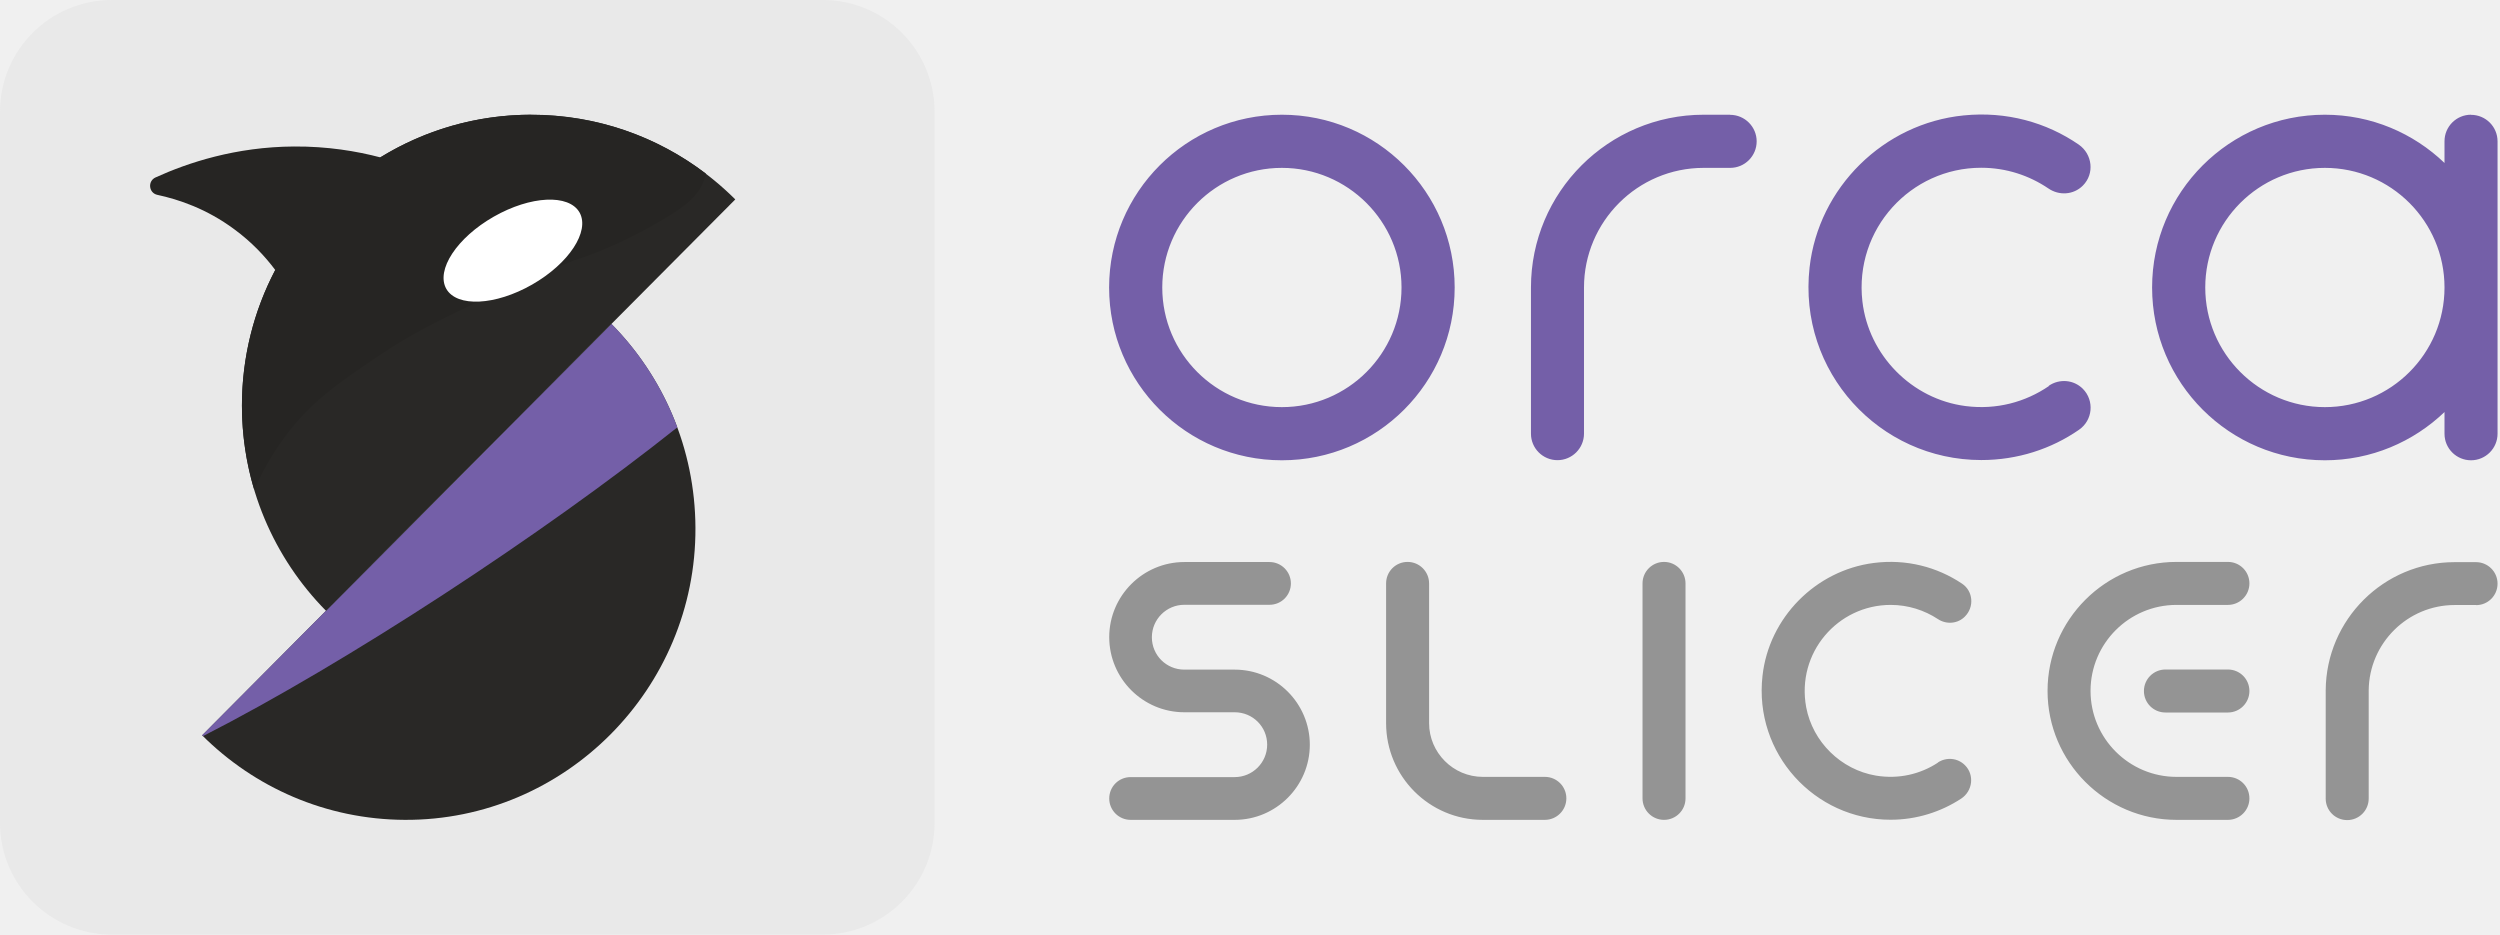
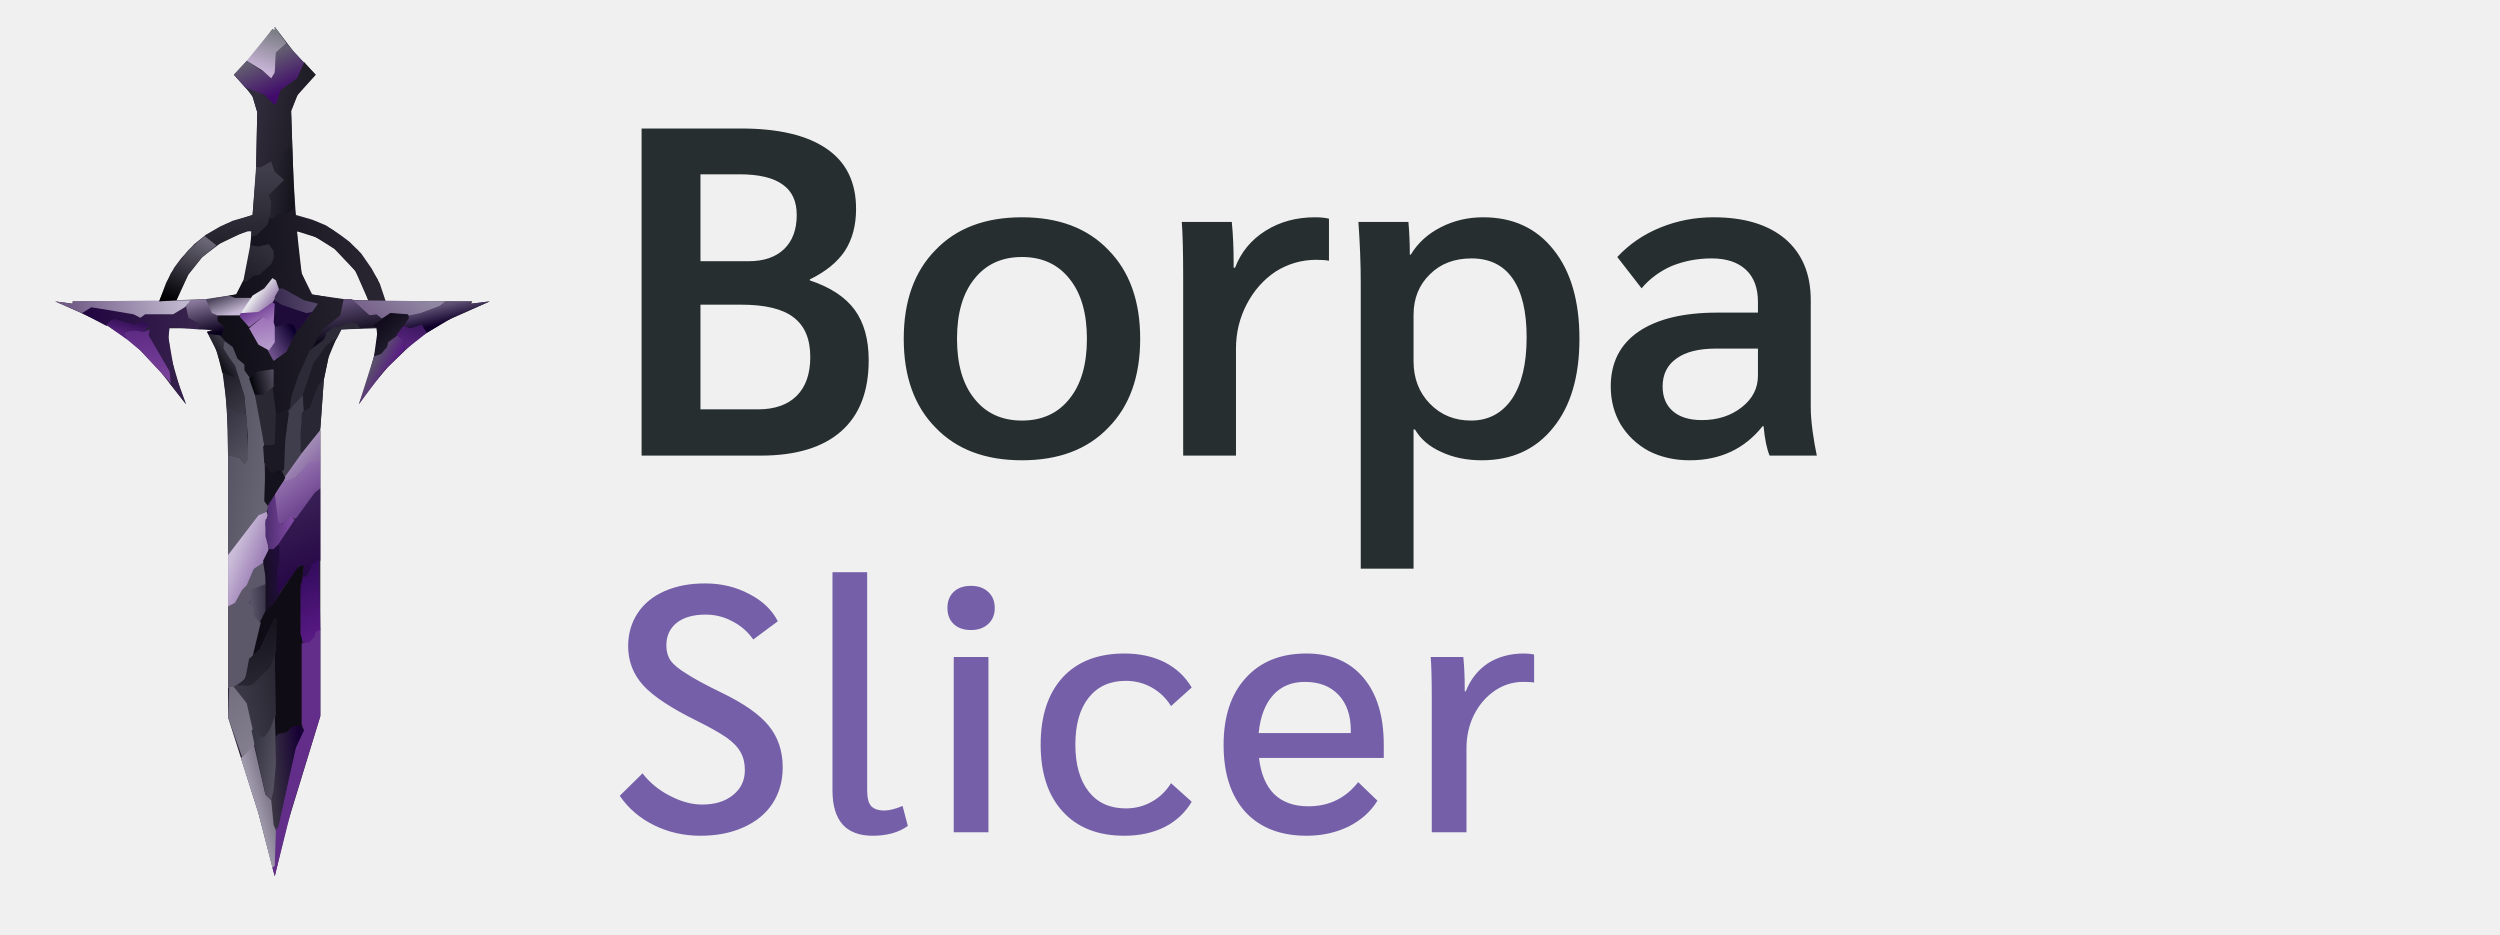
- <svg xmlns="http://www.w3.org/2000/svg" id="a" width="214" height="80" viewBox="0 0 214 80">
-   <g id="b">
-     <g id="c">
-       <rect width="80" height="80" rx="9.57" ry="9.57" style="fill:#e9e9e9;" />
-     </g>
+ <svg xmlns="http://www.w3.org/2000/svg" width="214" height="80" viewBox="0 0 214 80">
+   <defs>
+     <linearGradient id="h0" gradientUnits="userSpaceOnUse" x1="546" y1="460" x2="301" y2="486">
+       <stop offset="0" style="stop-color:#282531" />
+       <stop offset="1" style="stop-color:#110F18" />
+     </linearGradient>
+     <linearGradient id="h1" gradientUnits="userSpaceOnUse" x1="365" y1="765" x2="284" y2="753">
+       <stop offset="0" style="stop-color:#666372" />
+       <stop offset="1" style="stop-color:#545260" />
+     </linearGradient>
+     <linearGradient id="h2" gradientUnits="userSpaceOnUse" x1="344" y1="156" x2="422" y2="169">
+       <stop offset="0" style="stop-color:#312C3C" />
+       <stop offset="1" style="stop-color:#1F1D26" />
+     </linearGradient>
+     <linearGradient id="h3" gradientUnits="userSpaceOnUse" x1="403" y1="833" x2="445" y2="938">
+       <stop offset="0" style="stop-color:#371E53" />
+       <stop offset="1" style="stop-color:#270947" />
+     </linearGradient>
+     <linearGradient id="h4" gradientUnits="userSpaceOnUse" x1="237" y1="527" x2="68" y2="528">
+       <stop offset="0" style="stop-color:#37234C" />
+       <stop offset="1" style="stop-color:#230742" />
+     </linearGradient>
+     <linearGradient id="h5" gradientUnits="userSpaceOnUse" x1="342" y1="370" x2="342" y2="248">
+       <stop offset="0" style="stop-color:#25242D" />
+       <stop offset="1" style="stop-color:#403E4B" />
+     </linearGradient>
+     <linearGradient id="h6" gradientUnits="userSpaceOnUse" x1="311" y1="905" x2="355" y2="923">
+       <stop offset="0" style="stop-color:#CABCD8" />
+       <stop offset="1" style="stop-color:#9F82B8" />
+     </linearGradient>
+     <linearGradient id="h7" gradientUnits="userSpaceOnUse" x1="363" y1="58" x2="390" y2="119">
+       <stop offset="0" style="stop-color:#625C70" />
+       <stop offset="1" style="stop-color:#410B6B" />
+     </linearGradient>
+     <linearGradient id="h8" gradientUnits="userSpaceOnUse" x1="404" y1="783" x2="435" y2="824">
+       <stop offset="0" style="stop-color:#8E6BAA" />
+       <stop offset="1" style="stop-color:#704791" />
+     </linearGradient>
+     <linearGradient id="h9" gradientUnits="userSpaceOnUse" x1="327" y1="1165" x2="388" y2="1153">
+       <stop offset="0" style="stop-color:#3A3845" />
+       <stop offset="1" style="stop-color:#2A2833" />
+     </linearGradient>
+     <linearGradient id="h10" gradientUnits="userSpaceOnUse" x1="371" y1="1277" x2="427" y2="1272">
+       <stop offset="0" style="stop-color:#393542" />
+       <stop offset="1" style="stop-color:#170035" />
+     </linearGradient>
+     <linearGradient id="h11" gradientUnits="userSpaceOnUse" x1="345" y1="1332" x2="367" y2="1326">
+       <stop offset="0" style="stop-color:#A09BAC" />
+       <stop offset="1" style="stop-color:#837D8F" />
+     </linearGradient>
+     <linearGradient id="h12" gradientUnits="userSpaceOnUse" x1="464" y1="1039" x2="420" y2="944">
+       <stop offset="0" style="stop-color:#571982" />
+       <stop offset="1" style="stop-color:#350C60" />
+     </linearGradient>
+     <linearGradient id="h13" gradientUnits="userSpaceOnUse" x1="220" y1="467" x2="34" y2="506">
+       <stop offset="0" style="stop-color:#C0B8CE" />
+       <stop offset="1" style="stop-color:#725C88" />
+     </linearGradient>
+     <linearGradient id="h14" gradientUnits="userSpaceOnUse" x1="376" y1="273" x2="414" y2="278">
+       <stop offset="0" style="stop-color:#26242F" />
+       <stop offset="1" style="stop-color:#15141C" />
+     </linearGradient>
+     <linearGradient id="h15" gradientUnits="userSpaceOnUse" x1="250" y1="367" x2="204" y2="474">
+       <stop offset="0" style="stop-color:#6A6676" />
+       <stop offset="1" style="stop-color:#000003" />
+     </linearGradient>
+     <linearGradient id="h16" gradientUnits="userSpaceOnUse" x1="348" y1="1232" x2="291" y2="1156">
+       <stop offset="0" style="stop-color:#837E8E" />
+       <stop offset="1" style="stop-color:#74707F" />
+     </linearGradient>
+     <linearGradient id="h17" gradientUnits="userSpaceOnUse" x1="660" y1="484" x2="667" y2="515">
+       <stop offset="0" style="stop-color:#605175" />
+       <stop offset="1" style="stop-color:#0E002A" />
+     </linearGradient>
+     <linearGradient id="h18" gradientUnits="userSpaceOnUse" x1="384" y1="1260" x2="342" y2="1253">
+       <stop offset="0" style="stop-color:#54505F" />
+       <stop offset="1" style="stop-color:#373643" />
+     </linearGradient>
+     <linearGradient id="h19" gradientUnits="userSpaceOnUse" x1="614" y1="449" x2="566" y2="513">
+       <stop offset="0" style="stop-color:#9189A3" />
+       <stop offset="1" style="stop-color:#79648C" />
+     </linearGradient>
+     <linearGradient id="h20" gradientUnits="userSpaceOnUse" x1="361" y1="1128" x2="353" y2="1033">
+       <stop offset="0" style="stop-color:#272631" />
+       <stop offset="1" style="stop-color:#16141D" />
+     </linearGradient>
+     <linearGradient id="h21" gradientUnits="userSpaceOnUse" x1="341" y1="730" x2="291" y2="679">
+       <stop offset="0" style="stop-color:#52505D" />
+       <stop offset="1" style="stop-color:#383644" />
+     </linearGradient>
+     <linearGradient id="h22" gradientUnits="userSpaceOnUse" x1="504" y1="477" x2="515" y2="533">
+       <stop offset="0" style="stop-color:#5D4B73" />
+       <stop offset="1" style="stop-color:#0E0A1A" />
+     </linearGradient>
+     <linearGradient id="h23" gradientUnits="userSpaceOnUse" x1="380" y1="16" x2="358" y2="80">
+       <stop offset="0" style="stop-color:#7D7F87" />
+       <stop offset="1" style="stop-color:#C8B4D7" />
+     </linearGradient>
+     <linearGradient id="h24" gradientUnits="userSpaceOnUse" x1="582" y1="589" x2="554" y2="574">
+       <stop offset="0" style="stop-color:#591C84" />
+       <stop offset="1" style="stop-color:#5A4F6D" />
+     </linearGradient>
+     <linearGradient id="h25" gradientUnits="userSpaceOnUse" x1="253" y1="474" x2="267" y2="533">
+       <stop offset="0" style="stop-color:#89789C" />
+       <stop offset="1" style="stop-color:#09001B" />
+     </linearGradient>
+     <linearGradient id="h26" gradientUnits="userSpaceOnUse" x1="586" y1="537" x2="561" y2="512">
+       <stop offset="0" style="stop-color:#1E1A29" />
+       <stop offset="1" style="stop-color:#100C1B" />
+     </linearGradient>
+     <linearGradient id="h27" gradientUnits="userSpaceOnUse" x1="163" y1="604" x2="163" y2="528">
+       <stop offset="0" style="stop-color:#78419A" />
+       <stop offset="1" style="stop-color:#5E2B84" />
+     </linearGradient>
+     <linearGradient id="h28" gradientUnits="userSpaceOnUse" x1="388" y1="945" x2="363" y2="947">
+       <stop offset="0" style="stop-color:#210D3C" />
+       <stop offset="1" style="stop-color:#170F24" />
+     </linearGradient>
+     <linearGradient id="h29" gradientUnits="userSpaceOnUse" x1="369" y1="385" x2="333" y2="433">
+       <stop offset="0" style="stop-color:#312F3A" />
+       <stop offset="1" style="stop-color:#22202A" />
+     </linearGradient>
+     <linearGradient id="h30" gradientUnits="userSpaceOnUse" x1="407" y1="860" x2="367" y2="860">
+       <stop offset="0" style="stop-color:#7D48A0" />
+       <stop offset="1" style="stop-color:#502E73" />
+     </linearGradient>
+     <linearGradient id="h31" gradientUnits="userSpaceOnUse" x1="331" y1="658" x2="291" y2="610">
+       <stop offset="0" style="stop-color:#3B3845" />
+       <stop offset="1" style="stop-color:#212029" />
+     </linearGradient>
+     <linearGradient id="h32" gradientUnits="userSpaceOnUse" x1="305" y1="498" x2="292" y2="465">
+       <stop offset="0" style="stop-color:#C6B9D5" />
+       <stop offset="1" style="stop-color:#4B455B" />
+     </linearGradient>
+     <linearGradient id="h33" gradientUnits="userSpaceOnUse" x1="426" y1="733" x2="446" y2="752">
+       <stop offset="0" style="stop-color:#A28DB6" />
+       <stop offset="1" style="stop-color:#8F71A8" />
+     </linearGradient>
+     <linearGradient id="h34" gradientUnits="userSpaceOnUse" x1="348" y1="463" x2="371" y2="480">
+       <stop offset="0" style="stop-color:#E8E8EC" />
+       <stop offset="1" style="stop-color:#9F87B3" />
+     </linearGradient>
+     <linearGradient id="h35" gradientUnits="userSpaceOnUse" x1="369" y1="557" x2="415" y2="529">
+       <stop offset="0" style="stop-color:#6E518B" />
+       <stop offset="1" style="stop-color:#0D002D" />
+     </linearGradient>
+     <linearGradient id="h36" gradientUnits="userSpaceOnUse" x1="366" y1="554" x2="358" y2="509">
+       <stop offset="0" style="stop-color:#B59ACB" />
+       <stop offset="1" style="stop-color:#A075BB" />
+     </linearGradient>
+     <linearGradient id="h37" gradientUnits="userSpaceOnUse" x1="446" y1="474" x2="385" y2="479">
+       <stop offset="0" style="stop-color:#544669" />
+       <stop offset="1" style="stop-color:#3B2C52" />
+     </linearGradient>
+     <linearGradient id="h38" gradientUnits="userSpaceOnUse" x1="303" y1="562" x2="282" y2="577">
+       <stop offset="0" style="stop-color:#383642" />
+       <stop offset="1" style="stop-color:#121219" />
+     </linearGradient>
+     <linearGradient id="h39" gradientUnits="userSpaceOnUse" x1="379" y1="609" x2="342" y2="618">
+       <stop offset="0" style="stop-color:#504A5B" />
+       <stop offset="1" style="stop-color:#07080E" />
+     </linearGradient>
+     <linearGradient id="h40" gradientUnits="userSpaceOnUse" x1="341" y1="990" x2="364" y2="989">
+       <stop offset="0" style="stop-color:#595367" />
+       <stop offset="1" style="stop-color:#3B3549" />
+     </linearGradient>
+     <linearGradient id="h41" gradientUnits="userSpaceOnUse" x1="607" y1="554" x2="620" y2="516">
+       <stop offset="0" style="stop-color:#58237F" />
+       <stop offset="1" style="stop-color:#3E1861" />
+     </linearGradient>
+     <linearGradient id="h42" gradientUnits="userSpaceOnUse" x1="361" y1="515" x2="346" y2="488">
+       <stop offset="0" style="stop-color:#A177BB" />
+       <stop offset="1" style="stop-color:#6F3E94" />
+     </linearGradient>
+     <linearGradient id="h43" gradientUnits="userSpaceOnUse" x1="123" y1="534" x2="130" y2="508">
+       <stop offset="0" style="stop-color:#592280" />
+       <stop offset="1" style="stop-color:#311052" />
+     </linearGradient>
+   </defs>
+   <g transform="matrix(0.05 0 0 0.05 4.52 2)">
+     <path d="M380,6 380,12 376,10 350,46 310,88 342,124 350,152 348,254 342,328 308,338 286,348 262,362 242,378 220,402 208,418 194,444 182,476 34,476 34,480 4,476 40,492 88,514 130,542 150,560 184,596 228,652 218,626 202,570 198,538 198,522 246,522 276,526 264,528 278,554 290,594 296,638 300,696 300,1002 302,1002 300,1006 300,1188 352,1352 380,1460 400,1376 458,1186 458,698 456,694 458,692 464,610 474,562 494,524 554,522 556,538 552,562 538,614 524,652 542,626 574,588 624,540 672,510 748,476 716,480 718,476 570,476 560,446 546,420 528,394 508,374 492,362 468,346 444,336 416,328 412,266 408,150 418,124 450,88 412,48ZM418,356 426,356 450,366 466,374 488,390 504,406 518,424 532,448 540,474 526,474 488,472 444,464 426,428 420,394ZM340,356 338,386 332,426 326,444 314,464 268,472 210,474 232,430 256,400 290,374 316,362 334,356Z" style="fill:#292133;fill-rule:evenodd" />
+     <path d="M414,314 398,328 386,324 378,332 372,332 350,362 340,364 338,382 352,384 370,380 376,390 376,408 354,430 344,430 332,440 326,440 314,464 302,466 312,472 338,470 378,438 388,454 398,456 430,476 452,478 438,504 416,526 400,562 378,576 370,560 354,550 338,520 320,498 286,498 280,504 282,510 294,520 288,536 310,558 316,574 326,584 328,594 338,608 350,598 378,594 376,622 382,670 406,660 422,604 440,564 462,526 490,504 498,488 498,472 442,464 426,428 418,356 450,366 482,386 518,424 540,474 568,474 556,438 522,388 480,354 452,340 416,330Z" style="fill:url(#h0);fill-rule:evenodd" />
+     <path d="M430,926 418,932 380,990 362,1006 350,1036 340,1074 342,1082 354,1072 380,1018 380,1188 382,1220 400,1214 410,1206 428,1204 426,964Z" style="fill:#0F0C16;fill-rule:evenodd" />
+     <path d="M294,544 290,556 312,586 328,638 334,706 332,748 328,754 320,744 300,738 300,910 352,842 366,836 370,826 364,818 362,722 352,654 338,608 328,594 328,584 316,574 308,554Z" style="fill:url(#h1);fill-rule:evenodd" />
+     <path d="M458,1036 448,1042 442,1056 426,1062 426,1200 430,1210 416,1240 384,1376 380,1384 380,1424 376,1446 380,1460 408,1348 458,1186Z" style="fill:#632D8A;fill-rule:evenodd" />
+     <path d="M430,66 416,94 388,114 380,138 352,116 330,108 342,126 350,152 348,246 360,244 404,214 410,212 408,150 420,120 450,88Z" style="fill:url(#h2);fill-rule:evenodd" />
+     <path d="M458,796 446,804 386,890 388,924 384,938 382,972 386,978 422,928 430,928 428,946 432,950 446,926 458,920Z" style="fill:url(#h3);fill-rule:evenodd" />
+     <path d="M360,922 342,934 330,962 322,970 310,992 300,996 300,1138 310,1136 328,1124 342,1084 356,1026 344,1012 346,1000 336,992 342,980 340,970 366,960Z" style="fill:#5C5769;fill-rule:evenodd" />
+     <path d="M228,652 208,596 198,538 200,520 250,524 252,514 232,504 228,484 198,498 158,498 150,502 138,496 66,486 50,496 92,518 102,508 140,516 156,512 166,518 164,534 198,596 200,616Z" style="fill:url(#h4);fill-rule:evenodd" />
+     <path d="M374,236 356,246 348,246 342,328 296,344 260,364 280,380 330,356 340,354 340,366 350,362 368,344 376,310 370,294 398,268 390,258 380,254Z" style="fill:url(#h5);fill-rule:evenodd" />
+     <path d="M366,836 352,842 300,910 300,998 312,992 324,970 332,962 344,934 362,922 370,906 364,856 368,842Z" style="fill:url(#h6);fill-rule:evenodd" />
+     <path d="M400,34 382,50 380,84 374,92 332,64 310,88 330,110 362,122 378,138 382,138 390,114 418,94 430,68Z" style="fill:url(#h7);fill-rule:evenodd" />
+     <path d="M458,746 438,750 416,778 396,782 380,804 380,836 384,852 388,858 400,854 408,846 416,848 448,804 458,796Z" style="fill:url(#h8);fill-rule:evenodd" />
+     <path d="M380,1076 370,1102 346,1128 336,1134 316,1132 310,1136 332,1166 340,1206 358,1224 362,1224 372,1210 382,1184Z" style="fill:url(#h9);fill-rule:evenodd" />
+     <path d="M424,1202 410,1204 400,1214 386,1216 380,1224 378,1314 374,1328 376,1372 380,1382 386,1376 416,1240 430,1210Z" style="fill:url(#h10);fill-rule:evenodd" />
+     <path d="M344,1234 322,1258 352,1352 376,1446 380,1442 382,1382 378,1372 374,1330 364,1320Z" style="fill:url(#h11);fill-rule:evenodd" />
+     <path d="M456,918 444,926 436,946 428,948 424,964 424,1044 428,1060 438,1060 448,1050 450,1042 458,1038Z" style="fill:url(#h12);fill-rule:evenodd" />
+     <path d="M238,474 34,476 34,480 4,476 50,496 66,486 138,498 150,504 158,498 206,498 226,486Z" style="fill:url(#h13);fill-rule:evenodd" />
+     <path d="M410,212 404,212 374,236 380,254 396,268 370,294 374,304 372,334 378,334 386,326 398,328 414,316Z" style="fill:url(#h14);fill-rule:evenodd" />
+     <path d="M260,364 232,388 202,428 182,476 212,474 232,430 254,402 280,380Z" style="fill:url(#h15);fill-rule:evenodd" />
+     <path d="M302,1136 300,1188 324,1256 346,1234 342,1208 332,1164 310,1136Z" style="fill:url(#h16);fill-rule:evenodd" />
+     <path d="M748,476 714,480 718,476 670,476 662,484 630,496 610,498 600,518 612,522 630,516 640,530 684,504Z" style="fill:url(#h17);fill-rule:evenodd" />
+     <path d="M380,1186 372,1208 362,1222 354,1220 346,1210 340,1210 364,1320 374,1330 378,1314 382,1266Z" style="fill:url(#h18);fill-rule:evenodd" />
+     <path d="M428,636 404,662 392,766 396,778 426,736 424,702 430,664Z" style="fill:#403E4C;fill-rule:evenodd" />
+     <path d="M512,474 542,500 554,500 562,506 578,496 610,500 630,496 662,484 672,476Z" style="fill:url(#h19);fill-rule:evenodd" />
+     <path d="M380,1018 356,1070 336,1088 330,1120 318,1134 342,1132 372,1102 382,1076 384,1020Z" style="fill:url(#h20);fill-rule:evenodd" />
+     <path d="M298,660 300,740 320,744 328,754 334,748 332,672 330,668 318,666 308,660Z" style="fill:url(#h21);fill-rule:evenodd" />
+     <path d="M564,506 554,498 542,500 512,472 498,472 492,500 460,526 444,556 462,544 470,530 484,520 516,512 526,522 550,520Z" style="fill:url(#h22);fill-rule:evenodd" />
+     <path d="M400,660 378,672 378,720 366,720 360,724 362,752 376,770 384,764 394,766 396,764 398,710 404,668Z" style="fill:#1B1923;fill-rule:evenodd" />
+     <path d="M520,514 506,512 490,520 482,520 468,530 466,540 440,560 420,604 408,640 406,660 430,634 448,582 468,552 486,540 494,524 526,522Z" style="fill:#2E2B39;fill-rule:evenodd" />
+     <path d="M464,610 454,616 440,658 428,664 426,670 424,732 426,736 458,696Z" style="fill:#292733;fill-rule:evenodd" />
+     <path d="M380,6 380,12 376,10 332,64 358,80 374,94 380,84 382,50 400,34Z" style="fill:url(#h23);fill-rule:evenodd" />
+     <path d="M590,534 574,544 572,554 562,564 550,570 524,652 566,596 602,560 602,544Z" style="fill:url(#h24);fill-rule:evenodd" />
+     <path d="M236,474 228,484 232,504 250,514 250,524 276,524 264,528 266,532 288,536 294,520 282,510 282,500 272,496 264,472Z" style="fill:url(#h25);fill-rule:evenodd" />
+     <path d="M376,622 360,636 346,636 362,722 376,722 380,720 382,668Z" style="fill:#2A2833;fill-rule:evenodd" />
+     <path d="M608,498 578,496 550,516 550,520 554,520 556,526 550,570 562,566 572,554 574,546 590,534 610,504Z" style="fill:url(#h26);fill-rule:evenodd" />
+     <path d="M124,528 122,532 128,542 150,560 202,616 200,596 164,534 166,524 156,528 144,524Z" style="fill:url(#h27);fill-rule:evenodd" />
+     <path d="M486,538 468,552 446,582 428,636 430,664 440,658 454,620 464,610 472,572Z" style="fill:#1E1D27;fill-rule:evenodd" />
+     <path d="M386,892 378,898 370,900 360,920 364,944 364,1006 378,994 388,978 384,972 384,938 388,924 388,896Z" style="fill:url(#h28);fill-rule:evenodd" />
+     <path d="M370,378 352,382 338,380 326,442 332,442 344,432 354,430 374,412 378,402 378,390Z" style="fill:url(#h29);fill-rule:evenodd" />
+     <path d="M380,804 368,824 368,846 364,850 364,878 370,900 378,900 386,892 414,850 408,844 392,858 386,854Z" style="fill:url(#h30);fill-rule:evenodd" />
+     <path d="M292,598 298,660 306,660 318,668 330,668 328,638 316,600 314,598 306,606Z" style="fill:url(#h31);fill-rule:evenodd" />
+     <path d="M340,472 338,470 312,470 302,466 262,472 272,496 282,500 320,500Z" style="fill:url(#h32);fill-rule:evenodd" />
+     <path d="M458,696 426,736 396,778 396,784 416,778 438,752 458,748Z" style="fill:url(#h33);fill-rule:evenodd" />
+     <path d="M378,514 380,520 408,516 420,526 444,494 414,490 380,474 378,476Z" style="fill:#1F0B39;fill-rule:evenodd" />
+     <path d="M382,440 376,436 362,454 342,466 322,496 352,496 376,478 388,458Z" style="fill:url(#h34);fill-rule:evenodd" />
+     <path d="M412,516 402,514 380,520 378,546 368,560 378,578 400,562 418,526Z" style="fill:url(#h35);fill-rule:evenodd" />
+     <path d="M360,502 336,522 352,550 370,560 380,546 380,518 378,512Z" style="fill:url(#h36);fill-rule:evenodd" />
+     <path d="M380,468 380,474 392,482 434,496 444,494 454,480 430,474 394,454 388,454Z" style="fill:url(#h37);fill-rule:evenodd" />
+     <path d="M364,756 362,818 368,826 398,778 392,766 384,764 376,770Z" style="fill:#14121D;fill-rule:evenodd" />
+     <path d="M266,532 282,564 290,598 310,606 314,592 292,556 294,544 286,534Z" style="fill:url(#h38);fill-rule:evenodd" />
+     <path d="M378,592 350,596 336,608 346,636 360,636 378,622Z" style="fill:url(#h39);fill-rule:evenodd" />
+     <path d="M364,960 338,970 340,980 336,994 344,1000 344,1012 354,1026 364,1006Z" style="fill:url(#h40);fill-rule:evenodd" />
+     <path d="M632,516 612,522 600,518 588,534 602,544 602,560 640,530Z" style="fill:url(#h41);fill-rule:evenodd" />
+     <path d="M380,480 376,478 352,494 322,496 320,502 336,520 360,502 378,514Z" style="fill:url(#h42);fill-rule:evenodd" />
+     <path d="M92,516 128,542 122,532 124,528 138,526 156,528 166,518 156,510 140,516 106,506 100,508Z" style="fill:url(#h43);fill-rule:evenodd" />
  </g>
-   <g id="d">
-     <path id="e" d="M17.3,62.94c4.46,4.45,10.59,7.21,17.36,7.24,13.7.06,24.93-11.22,24.87-25-.03-6.81-2.77-12.97-7.2-17.45L17.31,62.94h0Z" style="fill:#292826;" />
-   </g>
-   <g id="f">
-     <path id="g" d="M52.32,27.73L17.3,62.94s.05.05.08.07c12.27-6.26,29.08-17.26,40.6-26.43-1.24-3.36-3.19-6.38-5.65-8.87" style="fill:#745FA8;" />
-   </g>
-   <g id="h">
-     <path id="i" d="M45.48,9.82c-13.67,0-24.77,11.15-24.77,24.91,0,6.85,2.75,13.05,7.2,17.56L62.94,17.07c-4.48-4.47-10.65-7.24-17.46-7.24" style="fill:#292826;" />
-   </g>
-   <g id="j">
-     <path id="k" d="M45.48,9.82c-4.74,0-9.17,1.34-12.93,3.65-2.02-.53-4.52-.95-7.39-.93-5,.03-9.08,1.39-11.85,2.65-.69.32-.58,1.33.16,1.49,1.82.39,4.22,1.19,6.59,2.95,1.5,1.1,2.64,2.33,3.5,3.48-1.82,3.47-2.85,7.42-2.85,11.61,0,2.5.37,4.92,1.05,7.2,1.04-2.32,2.14-3.87,2.5-4.36,2.27-3.13,4.68-4.76,8.23-7.15,2.62-1.77,6.26-3.84,16.7-8.14,0,0,3.27-.92,7.65-3.53,1.75-1.04,3.08-2.02,3.5-3.56.03-.11.06-.22.08-.32-4.15-3.17-9.33-5.04-14.95-5.04" style="fill:#262523;" />
-   </g>
-   <g id="l">
-     <path id="m" d="M49.61,18.19c.9,1.61-.91,4.37-4.06,6.17s-6.44,1.96-7.35.36c-.9-1.61.91-4.37,4.06-6.17,3.15-1.8,6.44-1.96,7.35-.36" style="fill:#fff;" />
-   </g>
-   <path d="M142.44,48.1c-1.01,0-1.84.82-1.84,1.84v18.4c0,1.01.82,1.84,1.84,1.84s1.84-.82,1.84-1.84v-18.4c0-1.01-.82-1.84-1.84-1.84ZM190.71,48.1h-4.4c-6.09,0-11.04,4.96-11.04,11.04s4.96,11.04,11.04,11.04h4.4c1.01,0,1.84-.82,1.84-1.84s-.82-1.84-1.84-1.84h-4.4c-4.06,0-7.36-3.3-7.36-7.36s3.3-7.36,7.36-7.36h4.4c1.01,0,1.84-.82,1.84-1.84s-.82-1.84-1.84-1.84v-.02.02ZM190.71,57.31h-5.35c-1.01,0-1.84.82-1.84,1.84s.82,1.84,1.84,1.84h5.35c1.01,0,1.84-.82,1.84-1.84s-.82-1.84-1.84-1.84ZM105.69,70.18h-8.91c-1.01,0-1.83-.82-1.83-1.83s.81-1.83,1.83-1.83h8.91c1.53,0,2.78-1.24,2.78-2.78s-1.24-2.77-2.78-2.77h-4.31c-3.55,0-6.43-2.89-6.43-6.43s2.89-6.43,6.43-6.43h7.29c1.01,0,1.83.82,1.83,1.83s-.81,1.83-1.83,1.83h-7.29c-1.53,0-2.78,1.24-2.78,2.78s1.24,2.77,2.78,2.77h4.31c3.55,0,6.43,2.89,6.43,6.43s-2.89,6.43-6.43,6.43h0ZM165.89,65.28c-1.49.98-3.35,1.44-5.32,1.11-2.99-.51-5.4-2.88-5.96-5.85-.86-4.67,2.71-8.76,7.23-8.76,1.49,0,2.88.45,4.04,1.21.73.49,1.71.41,2.32-.22h0c.81-.81.71-2.17-.25-2.81-2.12-1.42-4.76-2.13-7.56-1.77-4.98.64-8.97,4.69-9.52,9.66-.75,6.65,4.46,12.32,10.96,12.32,2.23,0,4.31-.67,6.05-1.81.98-.65,1.15-2.03.32-2.86h0c-.63-.63-1.59-.71-2.32-.23h.01ZM132.24,66.5h-5.31c-2.53,0-4.6-2.07-4.6-4.6v-11.96c0-1.01-.82-1.84-1.84-1.84s-1.84.82-1.84,1.84v11.96c0,4.57,3.71,8.28,8.28,8.28h5.31c1.01,0,1.84-.82,1.84-1.84s-.82-1.84-1.84-1.84h0ZM211.96,51.79h-1.84c-4.03,0-7.32,3.27-7.36,7.3v9.27c0,1.01-.82,1.84-1.84,1.84s-1.84-.82-1.84-1.84v-9.27c.04-6.06,4.98-10.97,11.03-10.97h1.84c1.01,0,1.84.82,1.84,1.84s-.82,1.84-1.84,1.84h0Z" style="fill:#949494;" />
-   <path d="M109.73,14.37c5.64,0,10.24,4.59,10.24,10.24s-4.59,10.24-10.24,10.24-10.24-4.59-10.24-10.24,4.59-10.24,10.24-10.24M109.73,9.82c-8.16,0-14.79,6.62-14.79,14.79s6.62,14.79,14.79,14.79,14.79-6.62,14.79-14.79-6.62-14.79-14.79-14.79h0ZM211.52,9.82c-1.26,0-2.27,1.02-2.27,2.27v1.86c-2.66-2.55-6.26-4.13-10.24-4.13-8.16,0-14.79,6.62-14.79,14.79s6.62,14.79,14.79,14.79c3.97,0,7.58-1.58,10.24-4.13v1.86c0,1.26,1.02,2.27,2.27,2.27s2.27-1.02,2.27-2.27V12.1c0-1.26-1.02-2.27-2.27-2.27h0ZM199.01,34.85c-5.64,0-10.24-4.59-10.24-10.24s4.59-10.24,10.24-10.24,10.24,4.59,10.24,10.24-4.59,10.24-10.24,10.24ZM148.11,9.82h-2.27c-8.16,0-14.79,6.62-14.79,14.79v12.51c0,1.26,1.02,2.27,2.27,2.27s2.27-1.02,2.27-2.27v-12.51c0-5.64,4.59-10.24,10.24-10.24h2.27c1.26,0,2.27-1.02,2.27-2.27s-1.02-2.27-2.27-2.27h0ZM175.38,33.05c-1.99,1.36-4.47,2.05-7.12,1.71-4.61-.59-8.31-4.35-8.84-8.97-.7-6.18,4.13-11.43,10.17-11.43,2.14,0,4.11.66,5.75,1.77.92.63,2.15.56,2.95-.24h0c1.02-1.02.83-2.7-.36-3.52-2.75-1.89-6.18-2.86-9.84-2.49-6.85.68-12.42,6.17-13.19,13.01-1,8.93,5.97,16.49,14.7,16.49,3.11,0,5.99-.95,8.36-2.59,1.18-.81,1.34-2.49.33-3.51h0c-.78-.78-2-.88-2.91-.26v.02h0Z" style="fill:#745FA8;" />
+   <path transform="matrix(0.04 0 0 0.04 52 39)" d="M73 -700H286Q407 -700 470 -656Q532 -613 532 -528Q532 -475 508 -438Q484 -402 433 -377V-375Q499 -353 529 -312Q559 -271 559 -204Q559 -104 500 -52Q441 0 328 0H73ZM302 -416Q351 -416 378 -442Q405 -468 405 -515Q405 -559 375 -580Q345 -602 282 -602H199V-416ZM322 -99Q376 -99 405 -128Q434 -157 434 -211Q434 -269 398 -296Q363 -323 286 -323H199V-99ZM634 -250Q634 -371 702 -440Q769 -510 887 -510Q1005 -510 1072 -440Q1140 -371 1140 -250Q1140 -129 1072 -60Q1005 10 887 10Q769 10 702 -60Q634 -129 634 -250ZM1026 -250Q1026 -332 989 -378Q952 -425 887 -425Q822 -425 785 -378Q748 -332 748 -250Q748 -168 785 -122Q822 -75 887 -75Q952 -75 989 -122Q1026 -168 1026 -250ZM1232 -378Q1232 -463 1229 -500H1336Q1340 -461 1340 -412V-402H1343Q1362 -452 1408 -481Q1454 -510 1514 -510Q1532 -510 1544 -507V-417Q1534 -419 1517 -419Q1470 -419 1430 -394Q1391 -368 1368 -324Q1345 -280 1345 -229V0H1232ZM1612 -370Q1612 -430 1607 -500H1714Q1717 -467 1717 -430H1719Q1742 -468 1784 -489Q1825 -510 1874 -510Q1970 -510 2025 -440Q2080 -371 2080 -250Q2080 -129 2024 -60Q1968 10 1871 10Q1822 10 1784 -8Q1746 -25 1728 -56H1725V242H1612ZM1967 -253Q1967 -336 1937 -379Q1907 -422 1849 -422Q1794 -422 1760 -388Q1725 -354 1725 -301V-202Q1725 -147 1760 -111Q1795 -75 1848 -75Q1904 -75 1936 -122Q1967 -169 1967 -253ZM2147 -148Q2147 -224 2206 -265Q2266 -306 2375 -306H2462V-329Q2462 -374 2436 -398Q2410 -422 2363 -422Q2318 -422 2278 -406Q2239 -389 2213 -358L2161 -425Q2199 -466 2253 -488Q2307 -510 2367 -510Q2465 -510 2520 -464Q2575 -417 2575 -333V-103Q2575 -82 2579 -52Q2583 -23 2588 0H2487Q2478 -21 2474 -63H2472Q2414 10 2316 10Q2267 10 2228 -10Q2190 -31 2168 -67Q2147 -103 2147 -148ZM2462 -171V-229H2372Q2317 -229 2288 -208Q2258 -187 2258 -148Q2258 -114 2280 -95Q2302 -76 2342 -76Q2393 -76 2428 -104Q2462 -131 2462 -171Z" style="fill:#262E30" />
+   <path transform="matrix(0.03 0 0 0.03 52 71.24)" d="M35 -104 100 -168Q131 -128 178 -104Q226 -79 270 -79Q325 -79 358 -106Q392 -133 392 -177Q392 -207 380 -228Q369 -249 340 -270Q311 -290 255 -318Q147 -371 103 -418Q59 -466 59 -531Q59 -584 86 -625Q113 -666 163 -688Q213 -710 278 -710Q348 -710 404 -680Q461 -651 486 -602L416 -550Q392 -584 356 -602Q321 -621 280 -621Q228 -621 198 -598Q168 -574 168 -533Q168 -508 180 -490Q193 -472 226 -452Q258 -431 326 -398Q421 -352 460 -304Q500 -255 500 -185Q500 -127 471 -82Q442 -38 388 -14Q335 10 265 10Q194 10 133 -20Q72 -50 35 -104ZM642 -119V-742H741V-119Q741 -88 752 -75Q764 -62 790 -62Q811 -62 842 -75L857 -18Q818 10 757 10Q700 10 671 -22Q642 -55 642 -119ZM970 -640Q970 -669 988 -686Q1006 -703 1037 -703Q1068 -703 1086 -686Q1105 -669 1105 -640Q1105 -611 1086 -594Q1068 -577 1037 -577Q1006 -577 988 -594Q970 -611 970 -640ZM988 -500H1087V0H988ZM1236 -250Q1236 -373 1299 -442Q1362 -510 1475 -510Q1540 -510 1590 -485Q1639 -460 1667 -413L1608 -360Q1587 -394 1553 -413Q1519 -432 1479 -432Q1411 -432 1373 -384Q1335 -336 1335 -250Q1335 -165 1373 -116Q1411 -68 1479 -68Q1519 -68 1553 -87Q1587 -106 1608 -140L1667 -87Q1639 -40 1590 -15Q1540 10 1475 10Q1362 10 1299 -59Q1236 -128 1236 -250ZM2215 -212H1859Q1867 -144 1902 -109Q1938 -74 2000 -74Q2088 -74 2142 -143L2197 -90Q2168 -43 2114 -16Q2060 10 1995 10Q1883 10 1820 -58Q1758 -127 1758 -249Q1758 -371 1821 -440Q1884 -510 1994 -510Q2098 -510 2156 -442Q2215 -373 2215 -250ZM2121 -290Q2121 -355 2086 -392Q2051 -429 1990 -429Q1933 -429 1899 -391Q1865 -353 1858 -283H2121ZM2352 -378Q2352 -463 2349 -500H2442Q2446 -460 2446 -412V-402H2449Q2469 -453 2512 -482Q2556 -510 2615 -510Q2631 -510 2644 -507V-427Q2637 -429 2613 -429Q2569 -429 2532 -404Q2494 -378 2472 -334Q2451 -291 2451 -239V0H2352Z" style="fill:#745FA8" />
</svg>
